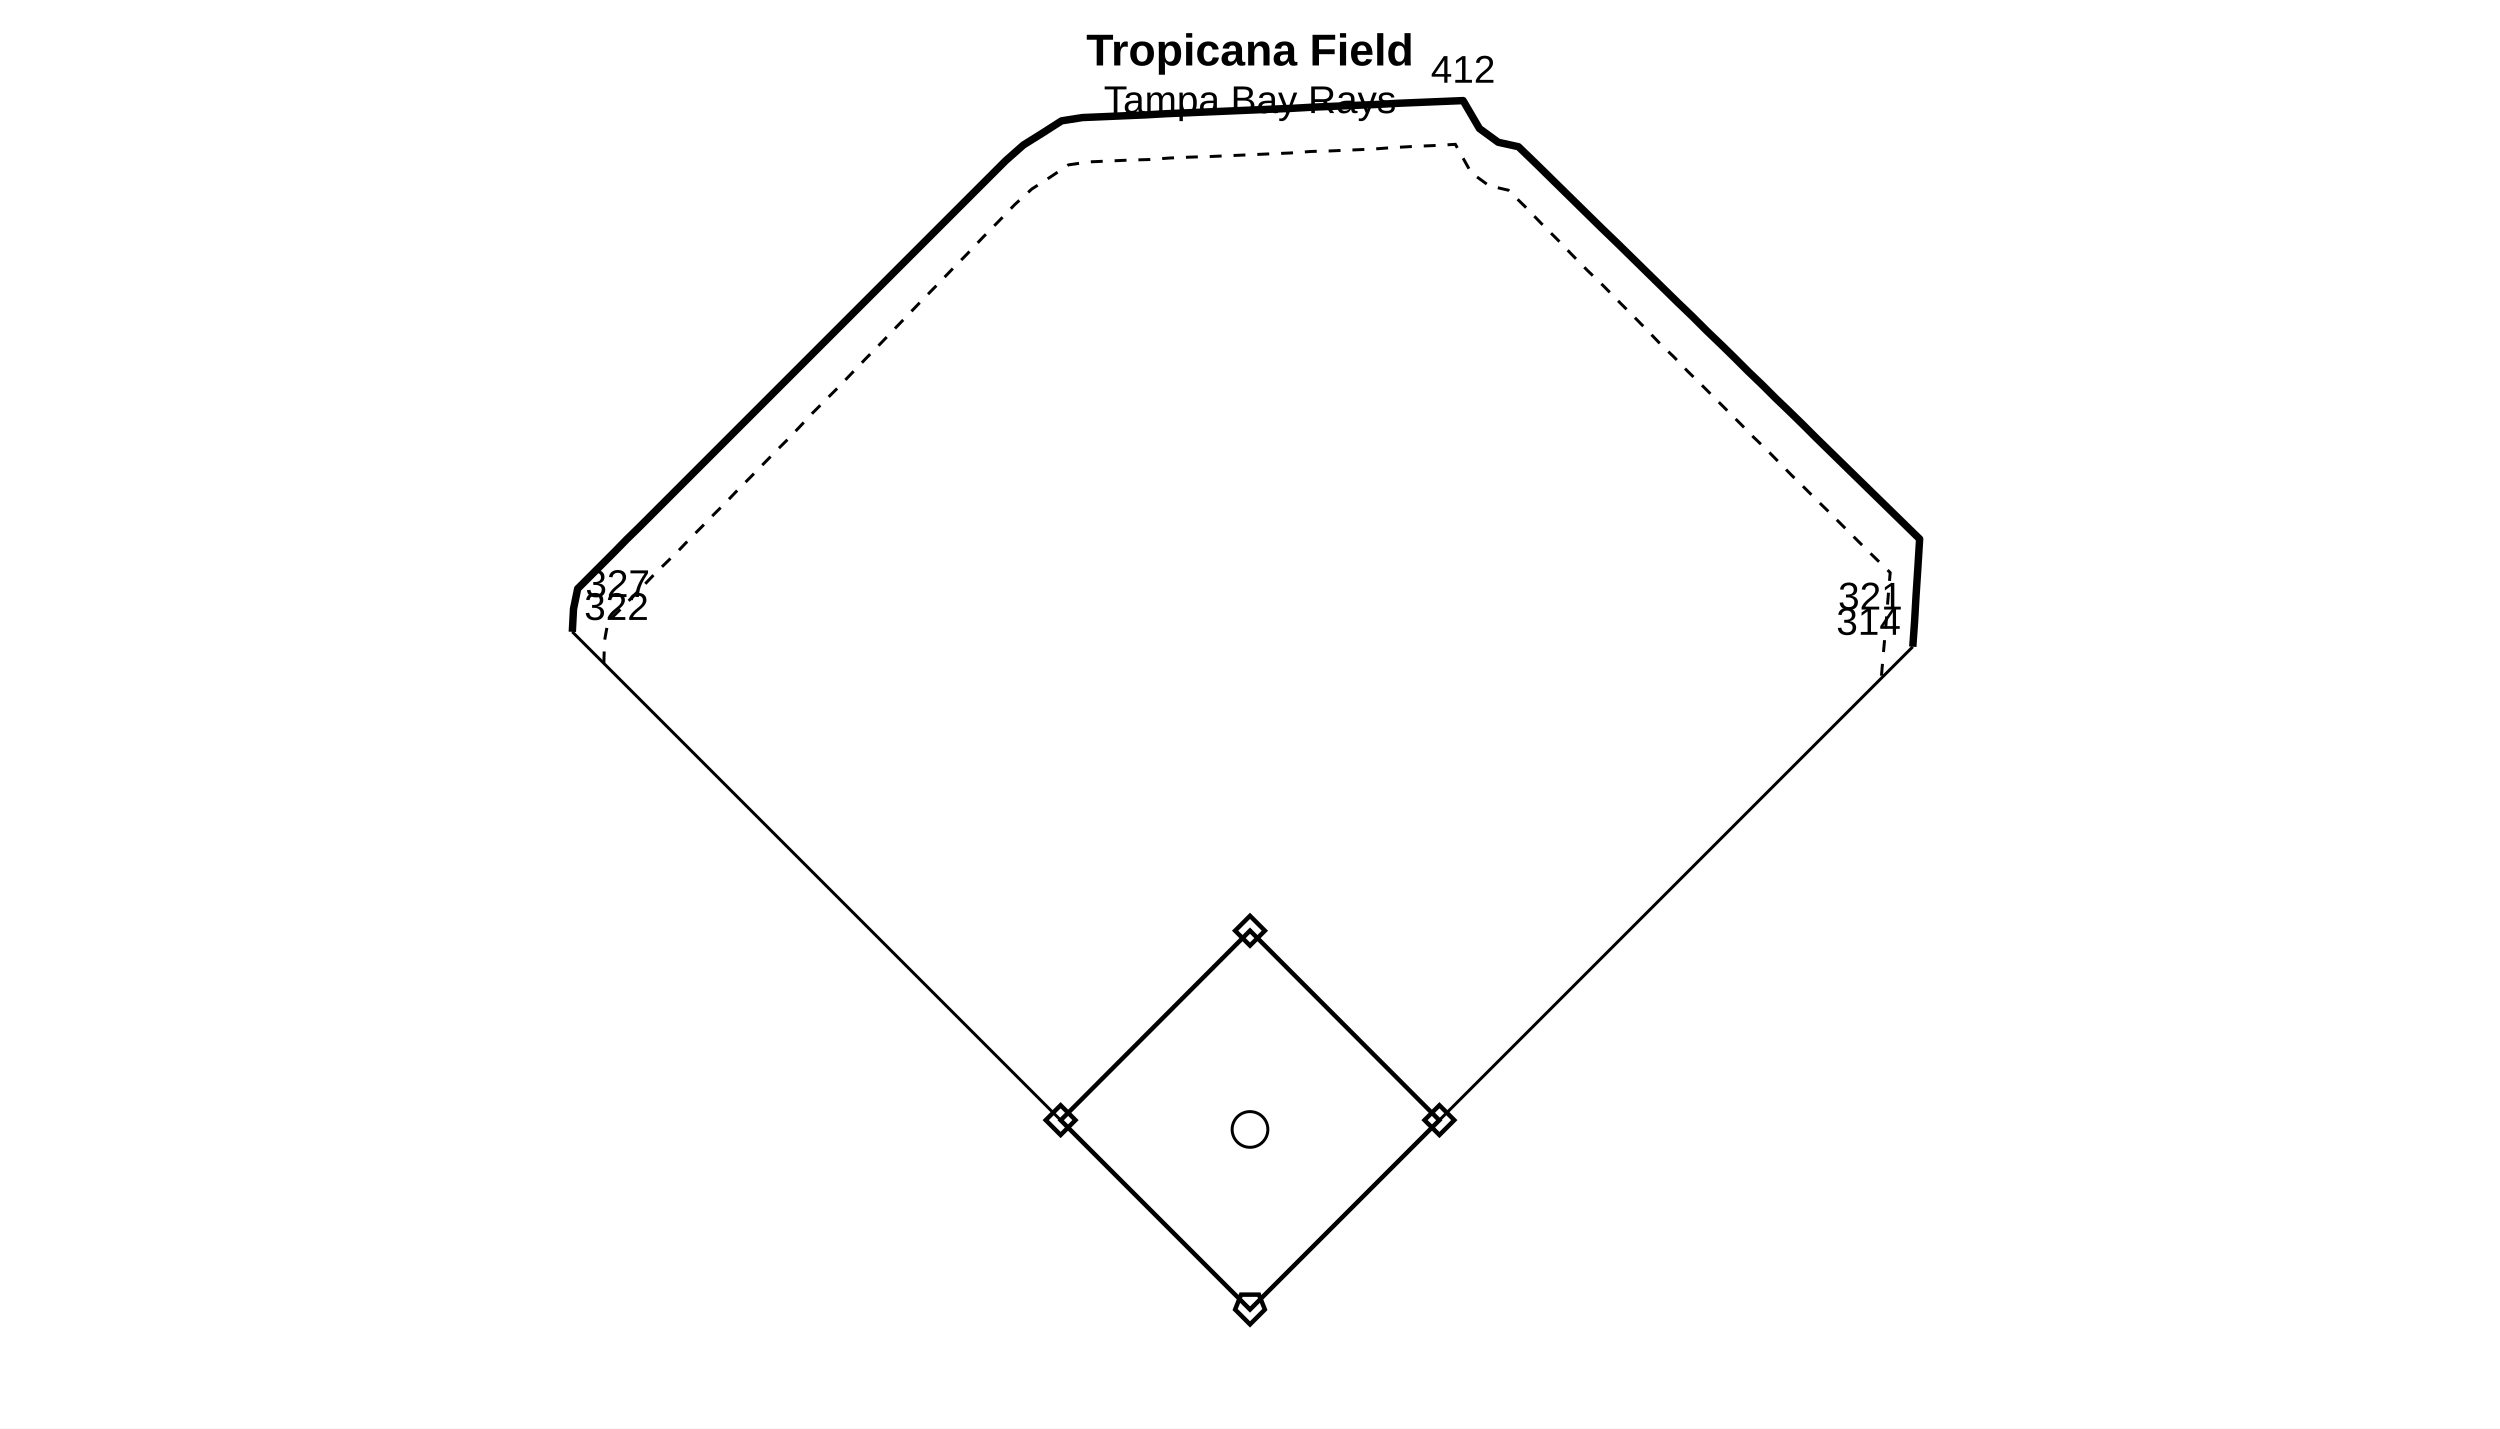
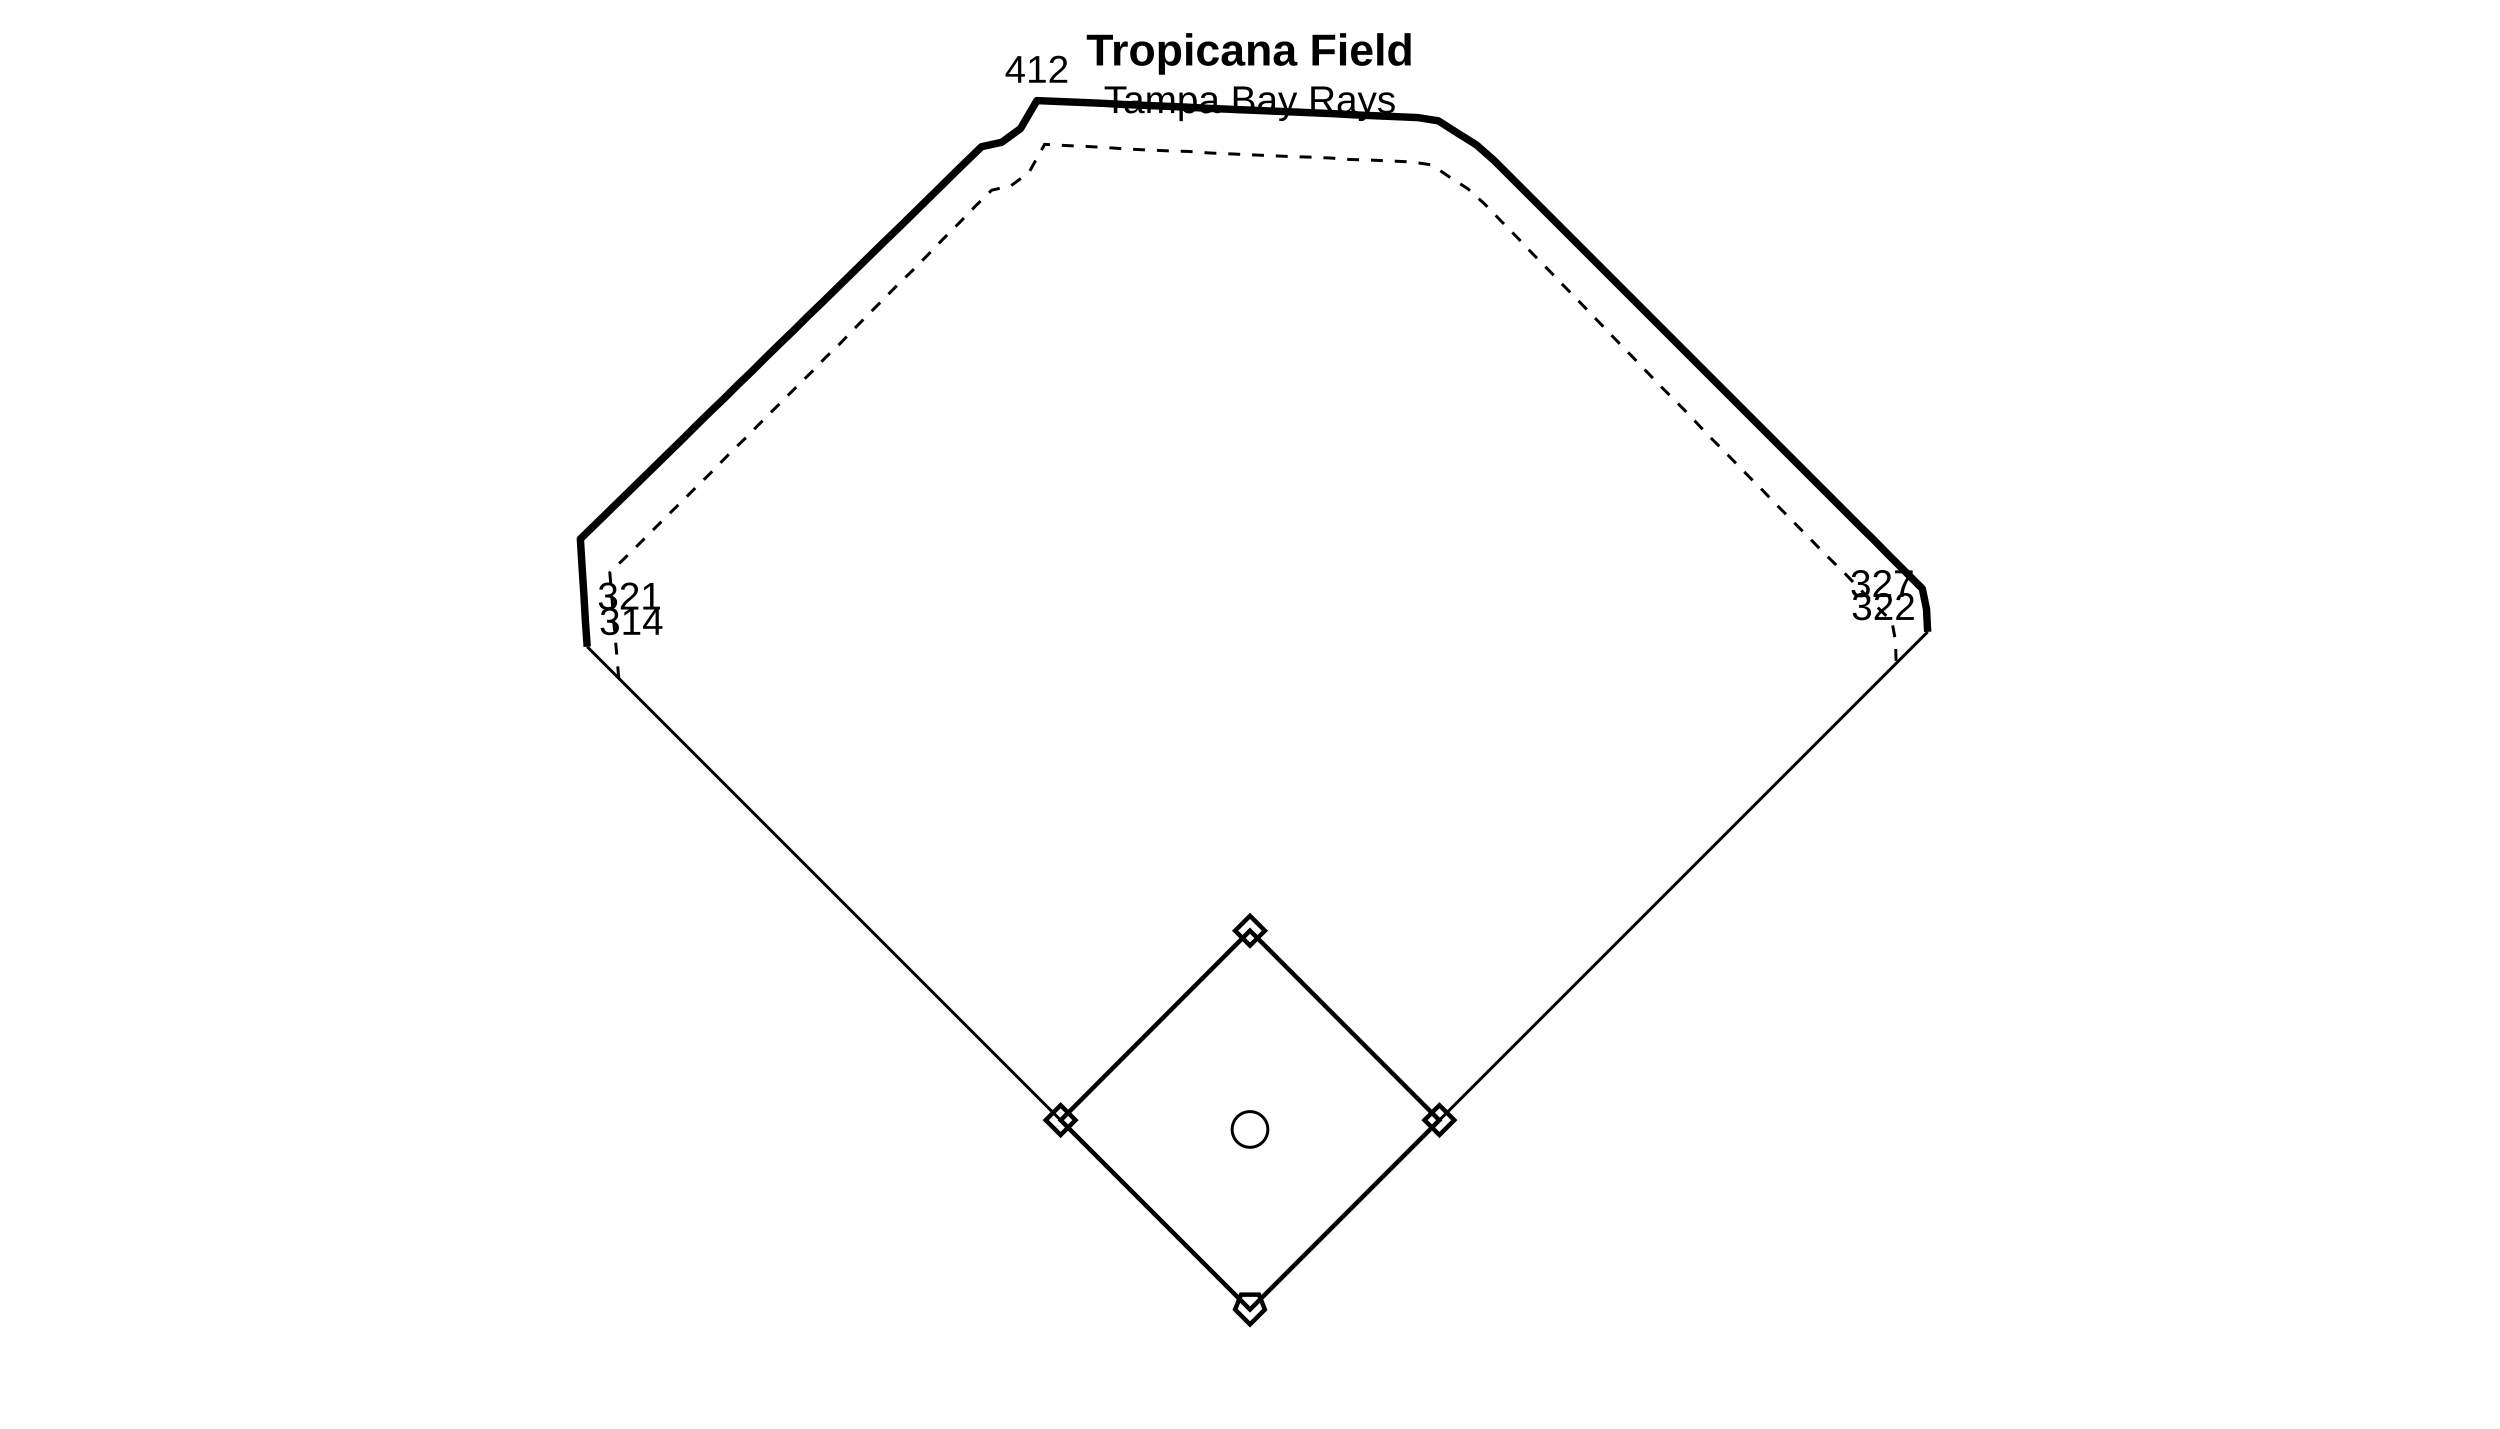
<svg xmlns="http://www.w3.org/2000/svg" width="840" height="480" viewBox="0 0 840 480">
  <rect x="0" y="0" width="840" height="480" fill="white" />
-   <line x1="420.0" y1="440.0" x2="192.3" y2="212.3" stroke="black" stroke-width="1" />
-   <line x1="420.0" y1="440.0" x2="642.7" y2="217.3" stroke="black" stroke-width="1" />
-   <polyline points="202.9,222.9 203.1,215.4 204.3,208.8 208.3,204.9 212.2,200.9 216.0,197.0 219.9,192.9 223.9,189.0 227.9,185.1 231.8,181.0 235.8,177.0 239.8,172.9 243.9,168.8 247.9,164.6 252.0,160.5 256.2,156.2 260.4,151.9 264.6,147.7 268.8,143.3 273.0,138.8 277.4,134.4 281.9,129.9 286.4,125.2 290.9,120.5 295.6,115.7 300.2,110.9 305.0,105.9 309.8,100.9 314.8,95.8 319.8,90.6 325.0,85.3 330.2,79.8 335.6,74.3 341.0,68.7 346.7,63.5 352.9,59.5 359.0,55.4 365.8,54.4 372.6,54.1 379.3,53.8 386.2,53.6 392.9,53.1 399.7,52.8 406.4,52.6 413.2,52.3 420.0,52.0 426.7,51.7 433.6,51.4 440.4,50.9 447.2,50.7 454.1,50.4 461.1,50.1 467.9,49.6 474.9,49.2 481.9,48.9 489.0,48.5 494.3,58.0 500.3,62.4 506.8,63.9 512.4,69.4 517.8,75.0 523.2,80.4 528.3,85.7 533.4,90.9 538.5,95.8 543.5,100.9 548.4,105.8 553.1,110.6 557.8,115.5 562.5,120.0 567.0,124.7 571.6,129.2 576.1,133.7 580.5,138.1 584.9,142.5 589.2,146.9 593.6,151.1 597.8,155.4 602.0,159.7 606.2,163.8 610.4,168.0 614.6,172.1 618.8,176.3 622.9,180.4 626.9,184.4 631.0,188.4 635.1,192.4 634.3,202.0 633.6,210.9 632.8,219.6 632.1,227.9" fill="none" stroke="black" stroke-width="1" stroke-dasharray="4 4" />
-   <polyline points="192.3,212.3 192.7,204.6 194.1,197.8 198.2,193.7 202.3,189.6 206.4,185.5 210.5,181.3 214.7,177.2 218.8,173.1 223.0,168.9 227.2,164.7 231.4,160.5 235.7,156.2 240.0,151.9 244.3,147.6 248.7,143.2 253.1,138.8 257.5,134.4 262.0,129.9 266.5,125.4 271.1,120.8 275.8,116.1 280.5,111.4 285.3,106.6 290.2,101.7 295.1,96.8 300.1,91.8 305.2,86.7 310.4,81.5 315.7,76.2 321.1,70.8 326.6,65.3 332.2,59.7 337.9,54.0 343.9,48.7 350.3,44.7 356.7,40.6 363.7,39.5 370.8,39.2 377.8,38.9 384.9,38.6 391.9,38.2 398.9,37.9 405.9,37.6 413.0,37.3 420.0,37.0 427.0,36.7 434.1,36.4 441.2,36.0 448.3,35.7 455.4,35.4 462.6,35.1 469.8,34.7 477.0,34.4 484.3,34.1 491.6,33.8 497.1,43.2 503.4,47.8 510.2,49.3 516.0,54.9 521.7,60.5 527.3,66.0 532.7,71.3 538.1,76.6 543.4,81.7 548.6,86.8 553.7,91.8 558.7,96.7 563.7,101.6 568.6,106.3 573.4,111.1 578.2,115.7 582.9,120.3 587.5,124.9 592.2,129.4 596.7,133.9 601.3,138.3 605.8,142.7 610.2,147.1 614.6,151.4 619.0,155.7 623.4,160.0 627.8,164.3 632.1,168.5 636.4,172.7 640.7,176.9 645.0,181.1 644.4,190.8 643.8,200.0 643.3,208.8 642.7,217.3" fill="none" stroke="black" stroke-width="2.5" stroke-linejoin="round" />
+   <line x1="420.0" y1="440.0" x2="197.3" y2="217.3" stroke="black" stroke-width="1" />
+   <line x1="420.0" y1="440.0" x2="647.7" y2="212.3" stroke="black" stroke-width="1" />
+   <polyline points="207.9,227.9 207.2,219.6 206.4,210.9 205.7,202.0 204.9,192.4 209.0,188.4 213.1,184.4 217.1,180.4 221.2,176.3 225.4,172.1 229.6,168.0 233.8,163.8 238.0,159.7 242.2,155.4 246.4,151.1 250.8,146.9 255.1,142.5 259.5,138.1 263.9,133.7 268.4,129.2 273.0,124.7 277.5,120.0 282.2,115.5 286.9,110.6 291.6,105.8 296.5,100.9 301.5,95.8 306.6,90.9 311.7,85.7 316.8,80.4 322.2,75.0 327.6,69.4 333.2,63.9 339.7,62.4 345.7,58.0 351.0,48.5 358.1,48.9 365.1,49.2 372.1,49.6 378.9,50.1 385.9,50.4 392.8,50.7 399.6,50.9 406.4,51.4 413.3,51.7 420.0,52.0 426.8,52.3 433.6,52.6 440.3,52.8 447.1,53.1 453.8,53.6 460.7,53.8 467.4,54.1 474.2,54.4 481.0,55.4 487.1,59.5 493.3,63.5 499.0,68.7 504.4,74.3 509.8,79.8 515.0,85.3 520.2,90.6 525.2,95.8 530.2,100.9 535.0,105.9 539.8,110.9 544.4,115.7 549.1,120.5 553.6,125.2 558.1,129.9 562.6,134.4 567.0,138.8 571.2,143.3 575.4,147.7 579.6,151.9 583.8,156.2 588.0,160.5 592.1,164.6 596.1,168.8 600.2,172.9 604.2,177.0 608.2,181.0 612.1,185.1 616.1,189.0 620.1,192.9 624.0,197.0 627.8,200.9 631.7,204.9 635.7,208.8 636.9,215.4 637.1,222.9" fill="none" stroke="black" stroke-width="1" stroke-dasharray="4 4" />
+   <polyline points="197.3,217.3 196.7,208.8 196.2,200.0 195.6,190.8 195.0,181.1 199.3,176.9 203.6,172.7 207.9,168.5 212.2,164.3 216.6,160.0 221.0,155.7 225.4,151.4 229.8,147.1 234.2,142.7 238.7,138.3 243.3,133.9 247.8,129.4 252.5,124.9 257.1,120.3 261.8,115.7 266.6,111.1 271.4,106.3 276.3,101.6 281.3,96.7 286.3,91.8 291.4,86.8 296.6,81.7 301.9,76.6 307.3,71.3 312.7,66.0 318.3,60.5 324.0,54.9 329.8,49.3 336.6,47.8 342.9,43.2 348.4,33.8 355.7,34.1 363.0,34.4 370.2,34.7 377.4,35.1 384.6,35.4 391.7,35.7 398.8,36.0 405.9,36.4 413.0,36.7 420.0,37.0 427.0,37.3 434.1,37.6 441.1,37.9 448.1,38.2 455.1,38.6 462.2,38.9 469.2,39.2 476.3,39.5 483.3,40.6 489.7,44.7 496.1,48.7 502.1,54.0 507.8,59.7 513.4,65.3 518.9,70.8 524.3,76.2 529.6,81.5 534.8,86.7 539.9,91.8 544.9,96.8 549.8,101.7 554.7,106.6 559.5,111.4 564.2,116.1 568.9,120.8 573.5,125.4 578.0,129.9 582.5,134.4 586.9,138.8 591.3,143.2 595.7,147.6 600.0,151.9 604.3,156.2 608.6,160.5 612.8,164.7 617.0,168.9 621.2,173.1 625.3,177.2 629.5,181.3 633.6,185.5 637.7,189.6 641.8,193.7 645.9,197.8 647.3,204.6 647.7,212.3" fill="none" stroke="black" stroke-width="2.5" stroke-linejoin="round" />
  <polyline points="352.8,507.2 354.5,508.8 356.2,510.4 357.9,511.9 359.7,513.4 361.6,514.9 363.4,516.3 365.3,517.7 367.2,519.0 369.2,520.3 371.2,521.5 373.2,522.7 375.2,523.8 377.3,524.9 379.4,525.9 381.5,526.8 383.6,527.8 385.8,528.6 388.0,529.4 390.2,530.2 392.4,530.9 394.7,531.6 396.9,532.2 399.2,532.7 401.5,533.2 403.8,533.6 406.1,534.0 408.4,534.3 410.7,534.5 413.0,534.7 415.3,534.9 417.7,535.0 420.0,535.0 422.3,535.0 424.7,534.9 427.0,534.7 429.3,534.5 431.6,534.3 433.9,534.0 436.2,533.6 438.5,533.2 440.8,532.7 443.1,532.2 445.3,531.6 447.6,530.9 449.8,530.2 452.0,529.4 454.2,528.6 456.4,527.8 458.5,526.8 460.6,525.9 462.7,524.9 464.8,523.8 466.8,522.7 468.8,521.5 470.8,520.3 472.8,519.0 474.7,517.7 476.6,516.3 478.4,514.9 480.3,513.4 482.1,511.9 483.8,510.4 485.5,508.8 487.2,507.2" fill="none" stroke="black" stroke-width="1" />
  <polygon points="483.6,376.4 420.0,312.7 356.4,376.4 420.0,440.0" fill="none" stroke="black" stroke-width="1.5" />
  <polygon points="483.64,371.36 488.64,376.36 483.64,381.36 478.64,376.36" fill="none" stroke="black" stroke-width="1.5" />
  <polygon points="420,307.72 425,312.72 420,317.72 415,312.72" fill="none" stroke="black" stroke-width="1.5" />
  <polygon points="356.36,371.36 361.36,376.36 356.36,381.36 351.36,376.36" fill="none" stroke="black" stroke-width="1.5" />
  <polygon points="420,445 415,440 417,435 423,435 425,440" fill="none" stroke="black" stroke-width="1.5" />
  <circle cx="420.0" cy="379.5" r="6" fill="none" stroke="black" stroke-width="1" />
-   <text x="196.3" y="208.3" font-family="Arial,Helvetica,sans-serif" font-size="13" text-anchor="start" fill="black">322</text>
-   <text x="196.7" y="200.6" font-family="Arial,Helvetica,sans-serif" font-size="13" text-anchor="start" fill="black">327</text>
-   <text x="491.6" y="27.8" font-family="Arial,Helvetica,sans-serif" font-size="13" text-anchor="middle" fill="black">412</text>
-   <text x="639.3" y="204.8" font-family="Arial,Helvetica,sans-serif" font-size="13" text-anchor="end" fill="black">321</text>
-   <text x="638.7" y="213.3" font-family="Arial,Helvetica,sans-serif" font-size="13" text-anchor="end" fill="black">314</text>
+   <text x="201.3" y="213.3" font-family="Arial,Helvetica,sans-serif" font-size="13" text-anchor="start" fill="black">314</text>
+   <text x="200.7" y="204.8" font-family="Arial,Helvetica,sans-serif" font-size="13" text-anchor="start" fill="black">321</text>
+   <text x="348.4" y="27.8" font-family="Arial,Helvetica,sans-serif" font-size="13" text-anchor="middle" fill="black">412</text>
+   <text x="643.3" y="200.6" font-family="Arial,Helvetica,sans-serif" font-size="13" text-anchor="end" fill="black">327</text>
+   <text x="643.7" y="208.3" font-family="Arial,Helvetica,sans-serif" font-size="13" text-anchor="end" fill="black">322</text>
  <text x="420.0" y="22" font-family="Arial,Helvetica,sans-serif" font-size="15" font-weight="bold" text-anchor="middle" fill="black">Tropicana Field</text>
  <text x="420.0" y="38" font-family="Arial,Helvetica,sans-serif" font-size="13" text-anchor="middle" fill="black">Tampa Bay Rays</text>
</svg>
